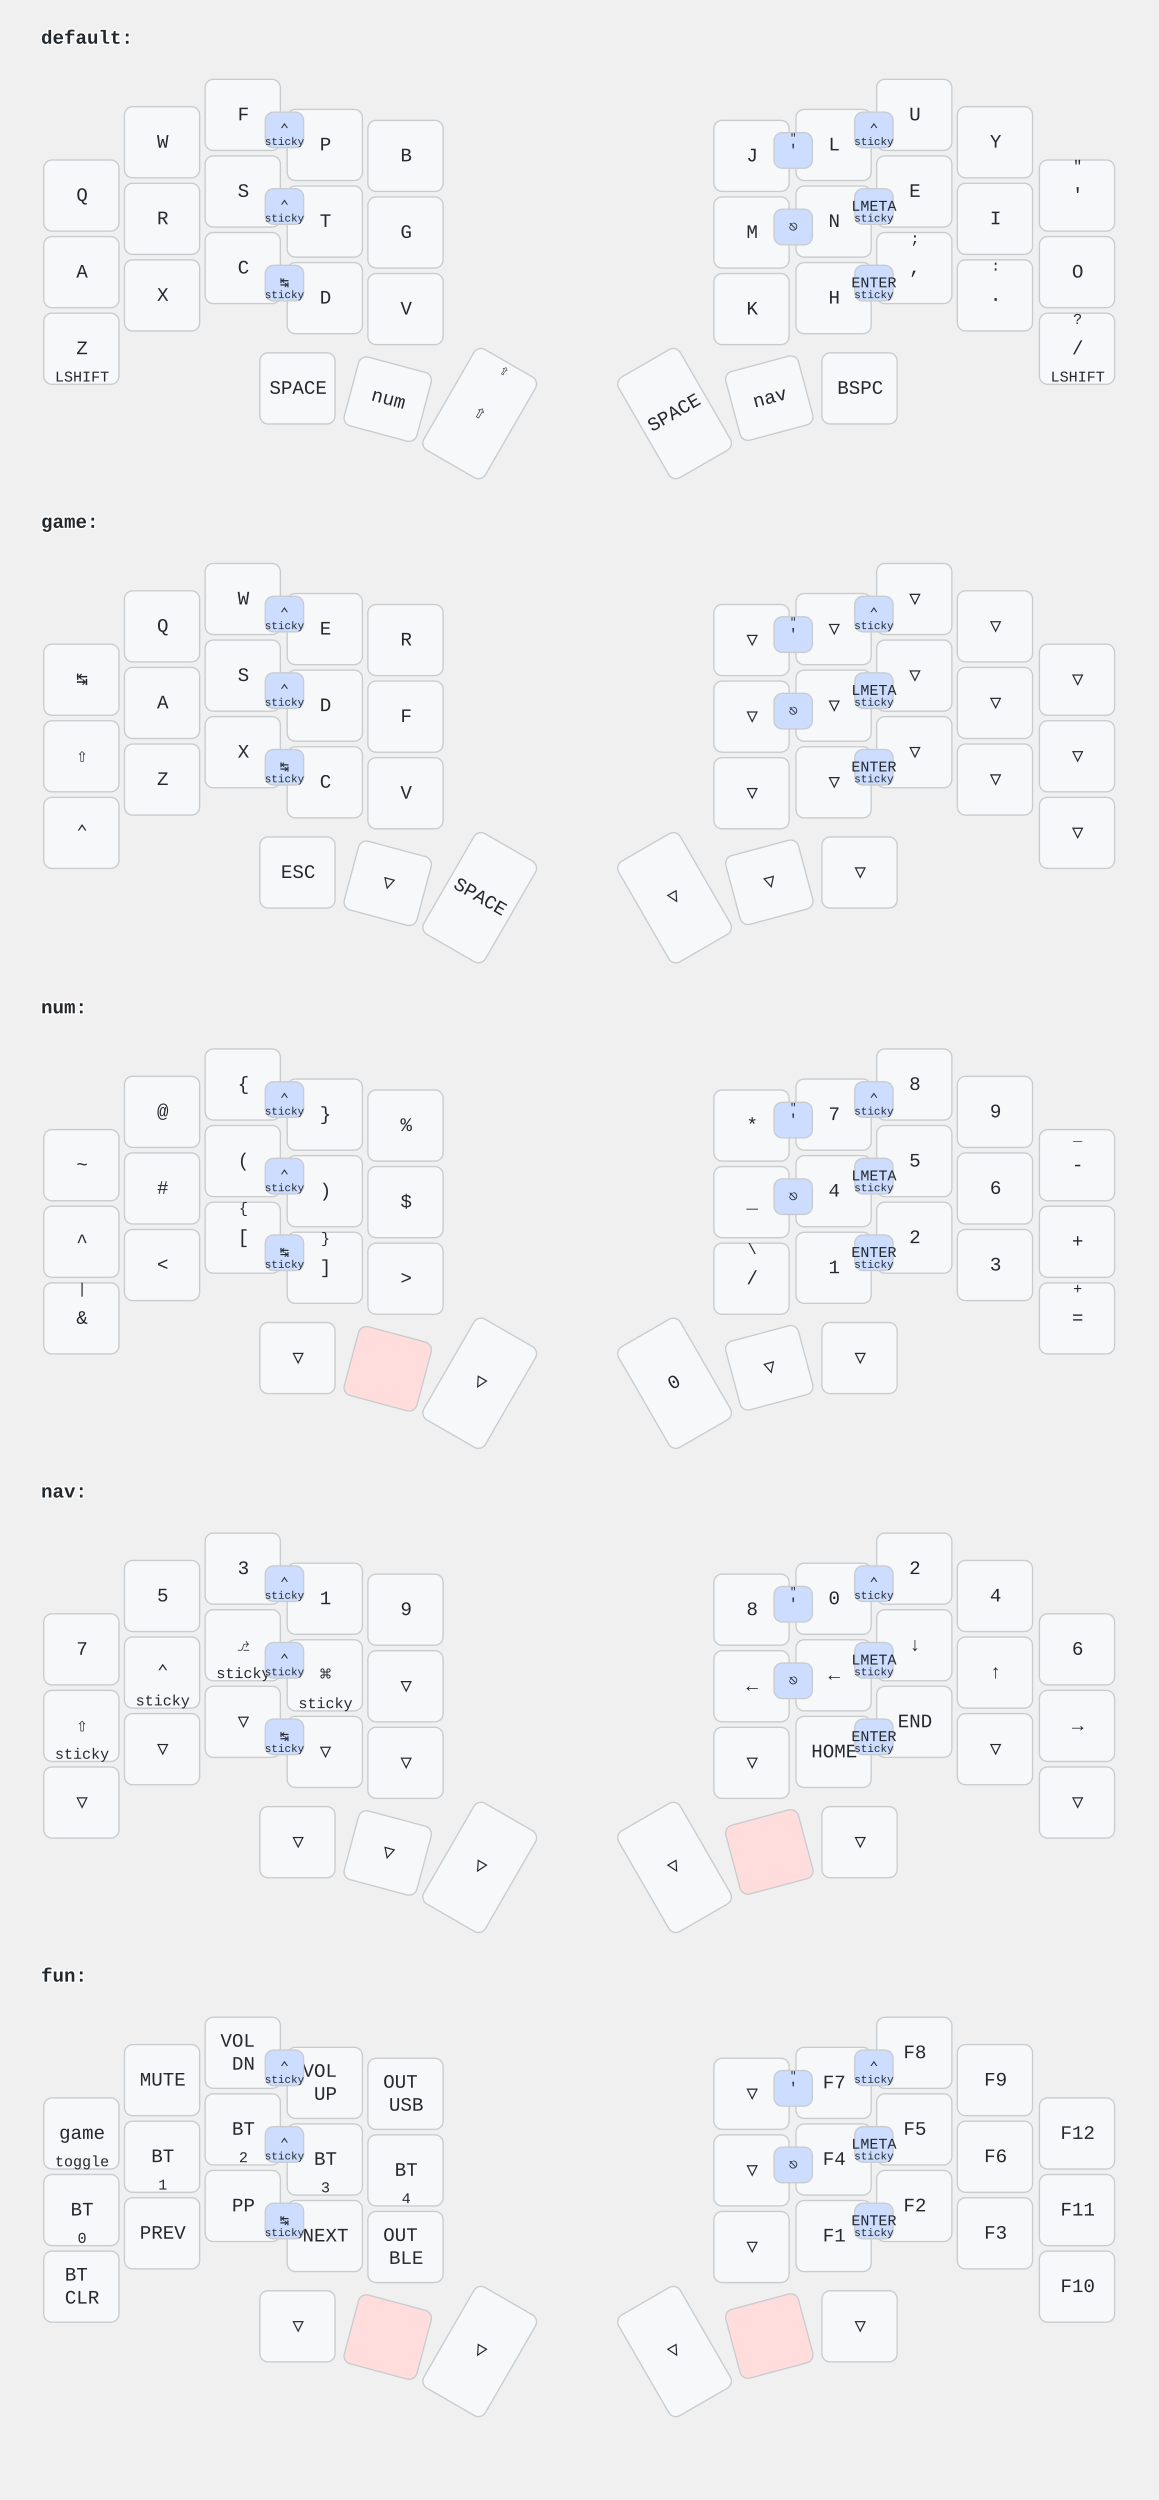
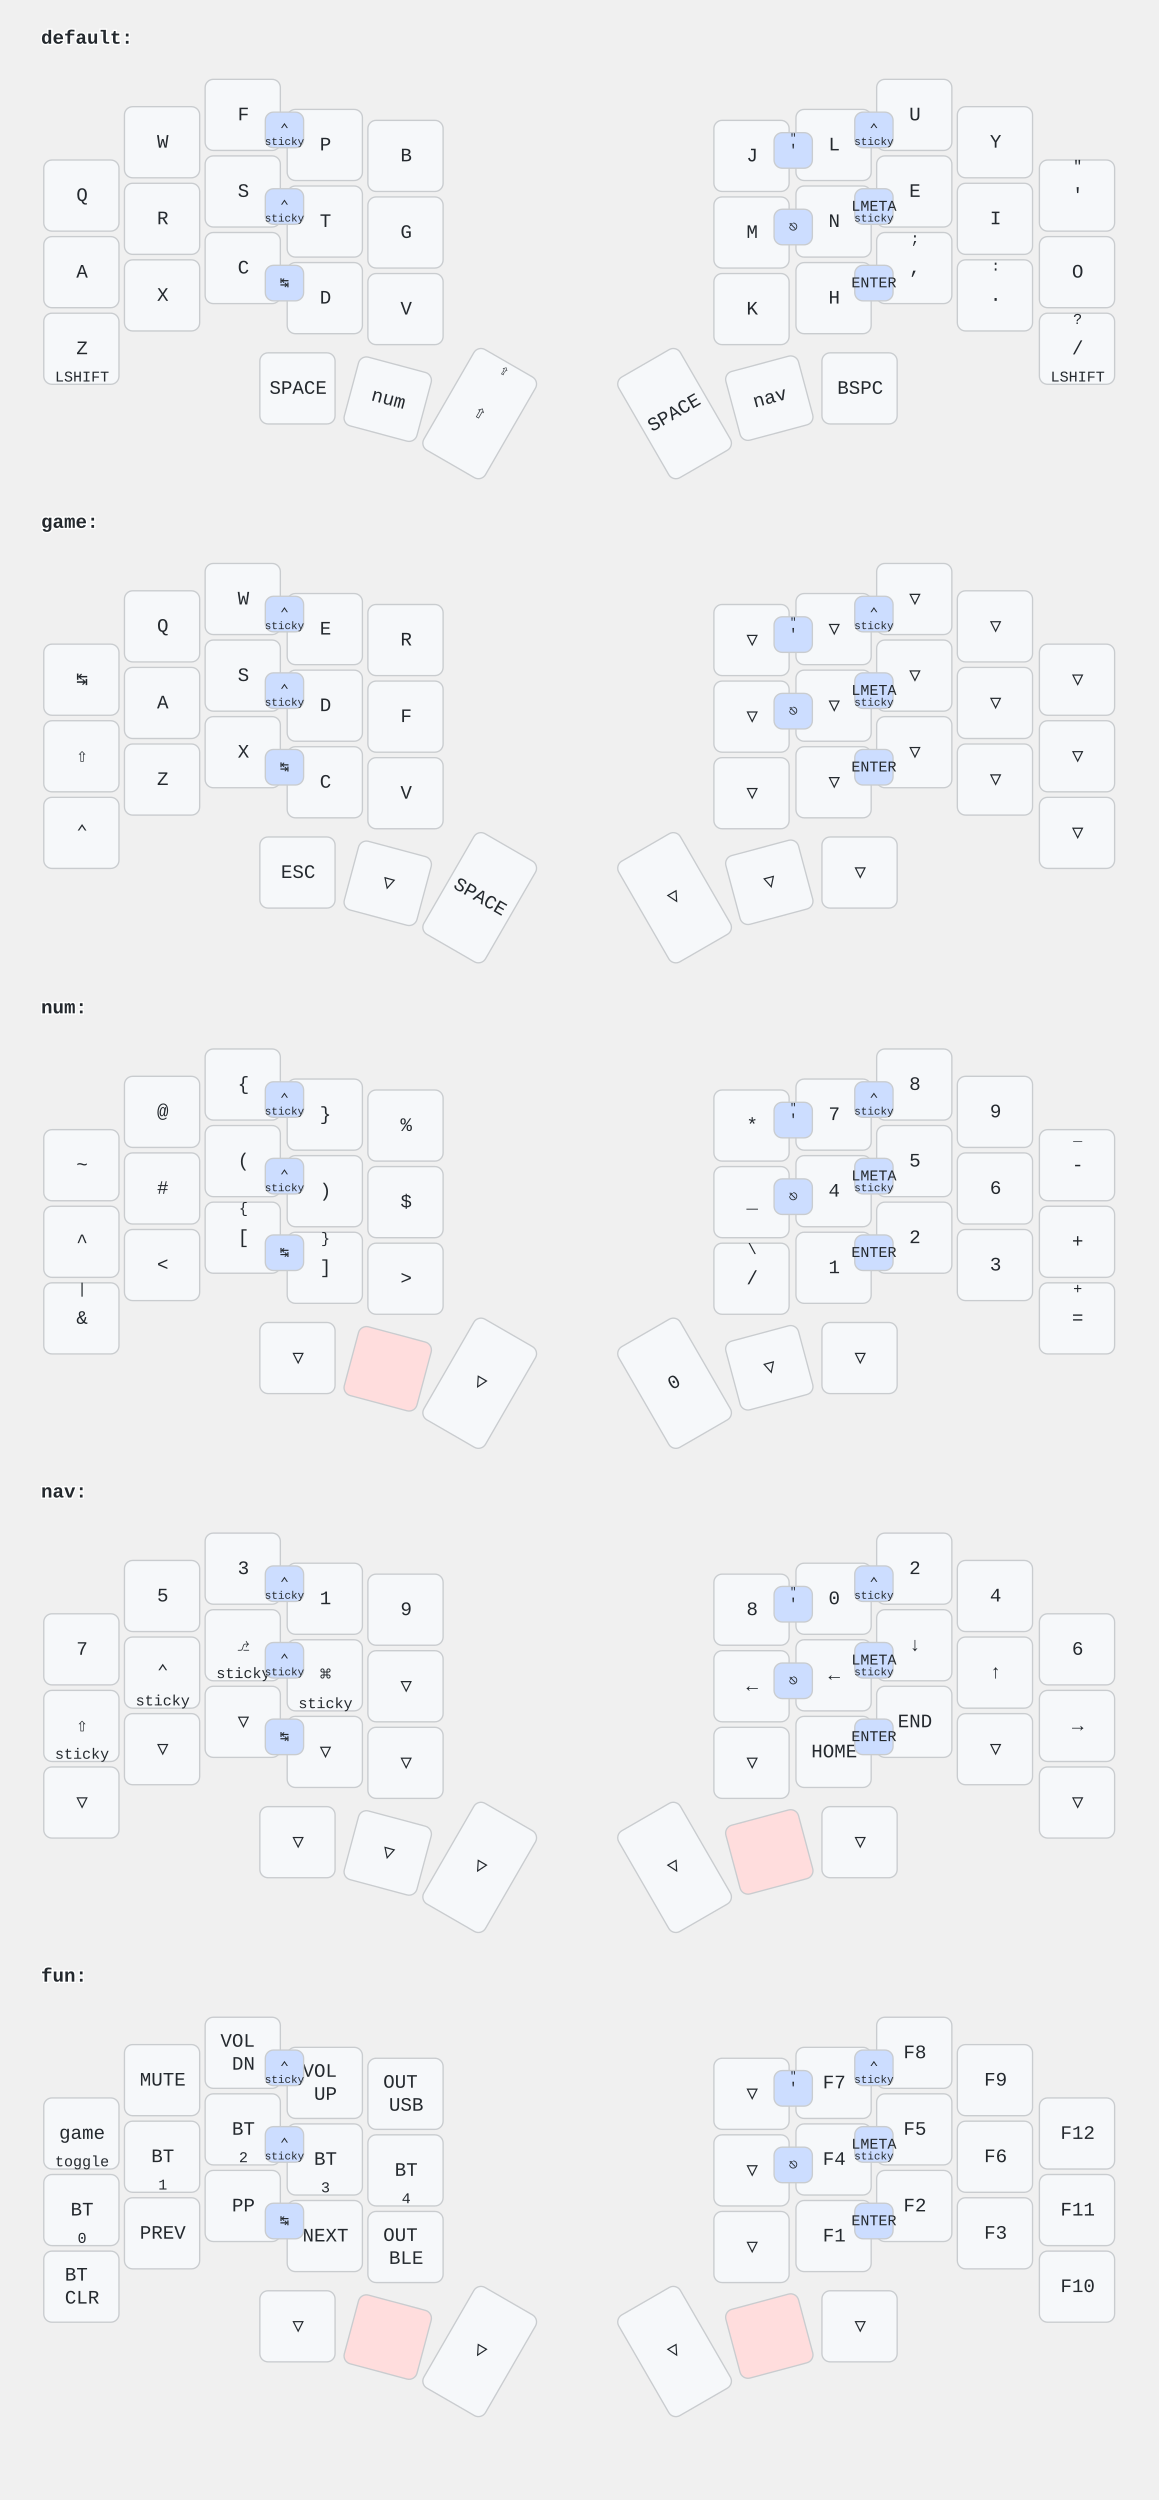
<svg xmlns="http://www.w3.org/2000/svg" width="847" height="1828" viewBox="0 0 847 1828" class="keymap">
  <style>/* font and background color specifications */
svg {
    font-family: SFMono-Regular,Consolas,Liberation Mono,Menlo,monospace;
    font-size: 14px;
    font-kerning: normal;
    text-rendering: optimizeLegibility;
    fill: #24292e;
}

/* default key styling */
rect {
    fill: #f6f8fa;
    stroke: #c9cccf;
    stroke-width: 1;
}

/* color accent for combo boxes */
rect.combo {
    fill: #cdf;
}

/* color accent for held keys */
rect.held, rect.combo.held {
    fill: #fdd;
}

/* color accent for ghost (optional) keys */
rect.ghost, rect.combo.ghost {
    fill: #ddd;
}

text {
    text-anchor: middle;
    dominant-baseline: middle;
}

/* styling for layer labels */
text.label {
    font-weight: bold;
    text-anchor: start;
    stroke: white;
    stroke-width: 2;
    paint-order: stroke;
}

/* styling for combo tap, and key hold/shifted label text */
text.combo, text.hold, text.shifted {
    font-size: 11px;
}

text.hold {
    text-anchor: middle;
    dominant-baseline: auto;
}

text.shifted {
    text-anchor: middle;
    dominant-baseline: hanging;
}

/* styling for hold/shifted label text in combo box */
text.combo.hold, text.combo.shifted {
    font-size: 8px;
}

/* styling for combo dendrons */
path {
    stroke-width: 1;
    stroke: gray;
    fill: none;
}
</style>
  <g transform="translate(30, 0)" class="layer-default">
    <text x="0" y="28" class="label" id="default">default:</text>
    <g transform="translate(0, 56)">
      <g transform="translate(30, 87)" class="key keypos-0">
        <rect rx="6" ry="6" x="-28" y="-26" width="55" height="52" class="key" />
        <text x="0" y="0" class="key tap">Q</text>
      </g>
      <g transform="translate(89, 48)" class="key keypos-1">
        <rect rx="6" ry="6" x="-28" y="-26" width="55" height="52" class="key" />
        <text x="0" y="0" class="key tap">W</text>
      </g>
      <g transform="translate(148, 28)" class="key keypos-2">
        <rect rx="6" ry="6" x="-28" y="-26" width="55" height="52" class="key" />
        <text x="0" y="0" class="key tap">F</text>
      </g>
      <g transform="translate(208, 50)" class="key keypos-3">
        <rect rx="6" ry="6" x="-28" y="-26" width="55" height="52" class="key" />
        <text x="0" y="0" class="key tap">P</text>
      </g>
      <g transform="translate(267, 58)" class="key keypos-4">
        <rect rx="6" ry="6" x="-28" y="-26" width="55" height="52" class="key" />
        <text x="0" y="0" class="key tap">B</text>
      </g>
      <g transform="translate(520, 58)" class="key keypos-5">
        <rect rx="6" ry="6" x="-28" y="-26" width="55" height="52" class="key" />
        <text x="0" y="0" class="key tap">J</text>
      </g>
      <g transform="translate(580, 50)" class="key keypos-6">
        <rect rx="6" ry="6" x="-28" y="-26" width="55" height="52" class="key" />
        <text x="0" y="0" class="key tap">L</text>
      </g>
      <g transform="translate(639, 28)" class="key keypos-7">
        <rect rx="6" ry="6" x="-28" y="-26" width="55" height="52" class="key" />
        <text x="0" y="0" class="key tap">U</text>
      </g>
      <g transform="translate(698, 48)" class="key keypos-8">
        <rect rx="6" ry="6" x="-28" y="-26" width="55" height="52" class="key" />
        <text x="0" y="0" class="key tap">Y</text>
      </g>
      <g transform="translate(758, 87)" class="key keypos-9">
        <rect rx="6" ry="6" x="-28" y="-26" width="55" height="52" class="key" />
        <text x="0" y="0" class="key tap">'</text>
        <text x="0" y="-24" class="key shifted">"</text>
      </g>
      <g transform="translate(30, 143)" class="key keypos-10">
        <rect rx="6" ry="6" x="-28" y="-26" width="55" height="52" class="key" />
        <text x="0" y="0" class="key tap">A</text>
      </g>
      <g transform="translate(89, 104)" class="key keypos-11">
        <rect rx="6" ry="6" x="-28" y="-26" width="55" height="52" class="key" />
        <text x="0" y="0" class="key tap">R</text>
      </g>
      <g transform="translate(148, 84)" class="key keypos-12">
        <rect rx="6" ry="6" x="-28" y="-26" width="55" height="52" class="key" />
        <text x="0" y="0" class="key tap">S</text>
      </g>
      <g transform="translate(208, 106)" class="key keypos-13">
        <rect rx="6" ry="6" x="-28" y="-26" width="55" height="52" class="key" />
        <text x="0" y="0" class="key tap">T</text>
      </g>
      <g transform="translate(267, 114)" class="key keypos-14">
        <rect rx="6" ry="6" x="-28" y="-26" width="55" height="52" class="key" />
        <text x="0" y="0" class="key tap">G</text>
      </g>
      <g transform="translate(520, 114)" class="key keypos-15">
        <rect rx="6" ry="6" x="-28" y="-26" width="55" height="52" class="key" />
        <text x="0" y="0" class="key tap">M</text>
      </g>
      <g transform="translate(580, 106)" class="key keypos-16">
        <rect rx="6" ry="6" x="-28" y="-26" width="55" height="52" class="key" />
        <text x="0" y="0" class="key tap">N</text>
      </g>
      <g transform="translate(639, 84)" class="key keypos-17">
        <rect rx="6" ry="6" x="-28" y="-26" width="55" height="52" class="key" />
        <text x="0" y="0" class="key tap">E</text>
      </g>
      <g transform="translate(698, 104)" class="key keypos-18">
        <rect rx="6" ry="6" x="-28" y="-26" width="55" height="52" class="key" />
        <text x="0" y="0" class="key tap">I</text>
      </g>
      <g transform="translate(758, 143)" class="key keypos-19">
        <rect rx="6" ry="6" x="-28" y="-26" width="55" height="52" class="key" />
        <text x="0" y="0" class="key tap">O</text>
      </g>
      <g transform="translate(30, 199)" class="key keypos-20">
        <rect rx="6" ry="6" x="-28" y="-26" width="55" height="52" class="key" />
        <text x="0" y="0" class="key tap">Z</text>
        <text x="0" y="24" class="key hold">LSHIFT</text>
      </g>
      <g transform="translate(89, 160)" class="key keypos-21">
        <rect rx="6" ry="6" x="-28" y="-26" width="55" height="52" class="key" />
        <text x="0" y="0" class="key tap">X</text>
      </g>
      <g transform="translate(148, 140)" class="key keypos-22">
        <rect rx="6" ry="6" x="-28" y="-26" width="55" height="52" class="key" />
        <text x="0" y="0" class="key tap">C</text>
      </g>
      <g transform="translate(208, 162)" class="key keypos-23">
        <rect rx="6" ry="6" x="-28" y="-26" width="55" height="52" class="key" />
        <text x="0" y="0" class="key tap">D</text>
      </g>
      <g transform="translate(267, 170)" class="key keypos-24">
        <rect rx="6" ry="6" x="-28" y="-26" width="55" height="52" class="key" />
        <text x="0" y="0" class="key tap">V</text>
      </g>
      <g transform="translate(520, 170)" class="key keypos-25">
        <rect rx="6" ry="6" x="-28" y="-26" width="55" height="52" class="key" />
        <text x="0" y="0" class="key tap">K</text>
      </g>
      <g transform="translate(580, 162)" class="key keypos-26">
        <rect rx="6" ry="6" x="-28" y="-26" width="55" height="52" class="key" />
        <text x="0" y="0" class="key tap">H</text>
      </g>
      <g transform="translate(639, 140)" class="key keypos-27">
        <rect rx="6" ry="6" x="-28" y="-26" width="55" height="52" class="key" />
        <text x="0" y="0" class="key tap">,</text>
        <text x="0" y="-24" class="key shifted">;</text>
      </g>
      <g transform="translate(698, 160)" class="key keypos-28">
        <rect rx="6" ry="6" x="-28" y="-26" width="55" height="52" class="key" />
        <text x="0" y="0" class="key tap">.</text>
        <text x="0" y="-24" class="key shifted">:</text>
      </g>
      <g transform="translate(758, 199)" class="key keypos-29">
        <rect rx="6" ry="6" x="-28" y="-26" width="55" height="52" class="key" />
        <text x="0" y="0" class="key tap">/</text>
        <text x="0" y="24" class="key hold">LSHIFT</text>
        <text x="0" y="-24" class="key shifted">?</text>
      </g>
      <g transform="translate(188, 228)" class="key keypos-30">
        <rect rx="6" ry="6" x="-28" y="-26" width="55" height="52" class="key" />
        <text x="0" y="0" class="key tap">SPACE</text>
      </g>
      <g transform="translate(254, 236) rotate(15.0)" class="key keypos-31">
        <rect rx="6" ry="6" x="-28" y="-26" width="55" height="52" class="key" />
        <a href="#num">
          <text x="0" y="0" class="key tap layer-activator">num</text>
        </a>
      </g>
      <g transform="translate(321, 246) rotate(30.0)" class="key keypos-32">
        <rect rx="6" ry="6" x="-26" y="-42" width="52" height="85" class="key" />
        <text x="0" y="0" class="key tap">⇧</text>
        <text x="0" y="-40" class="key shifted">⇪</text>
      </g>
      <g transform="translate(463, 246) rotate(-30.0)" class="key keypos-33">
        <rect rx="6" ry="6" x="-26" y="-42" width="52" height="85" class="key" />
        <text x="0" y="0" class="key tap">SPACE</text>
      </g>
      <g transform="translate(533, 235) rotate(-15.0)" class="key keypos-34">
        <rect rx="6" ry="6" x="-28" y="-26" width="55" height="52" class="key" />
        <a href="#nav">
          <text x="0" y="0" class="key tap layer-activator">nav</text>
        </a>
      </g>
      <g transform="translate(599, 228)" class="key keypos-35">
        <rect rx="6" ry="6" x="-28" y="-26" width="55" height="52" class="key" />
        <text x="0" y="0" class="key tap">BSPC</text>
      </g>
      <g class="combo combopos-0">
        <rect rx="6" ry="6" x="536" y="41" width="28" height="26" class="combo" />
        <text x="550" y="54" class="combo tap">'</text>
        <text x="550" y="43" class="combo shifted">"</text>
      </g>
      <g class="combo combopos-1">
        <rect rx="6" ry="6" x="536" y="97" width="28" height="26" class="combo" />
        <text x="550" y="110" class="combo tap">⎋</text>
      </g>
      <g class="combo combopos-2">
        <rect rx="6" ry="6" x="595" y="82" width="28" height="26" class="combo" />
        <text x="609" y="95" class="combo tap">LMETA</text>
        <text x="609" y="106" class="combo hold">sticky</text>
      </g>
      <g class="combo combopos-3">
        <rect rx="6" ry="6" x="595" y="26" width="28" height="26" class="combo" />
        <text x="609" y="39" class="combo tap">⌃</text>
        <text x="609" y="50" class="combo hold">sticky</text>
      </g>
      <g class="combo combopos-4">
        <rect rx="6" ry="6" x="164" y="26" width="28" height="26" class="combo" />
        <text x="178" y="39" class="combo tap">⌃</text>
        <text x="178" y="50" class="combo hold">sticky</text>
      </g>
      <g class="combo combopos-5">
        <rect rx="6" ry="6" x="164" y="82" width="28" height="26" class="combo" />
        <text x="178" y="95" class="combo tap">⌃</text>
        <text x="178" y="106" class="combo hold">sticky</text>
      </g>
      <g class="combo combopos-6">
        <rect rx="6" ry="6" x="595" y="138" width="28" height="26" class="combo" />
        <text x="609" y="151" class="combo tap">ENTER</text>
-         <text x="609" y="162" class="combo hold">sticky</text>
      </g>
      <g class="combo combopos-7">
        <rect rx="6" ry="6" x="164" y="138" width="28" height="26" class="combo" />
        <text x="178" y="151" class="combo tap">↹</text>
-         <text x="178" y="162" class="combo hold">sticky</text>
      </g>
    </g>
  </g>
  <g transform="translate(30, 354)" class="layer-game">
    <text x="0" y="28" class="label" id="game">game:</text>
    <g transform="translate(0, 56)">
      <g transform="translate(30, 87)" class="key keypos-0">
        <rect rx="6" ry="6" x="-28" y="-26" width="55" height="52" class="key" />
        <text x="0" y="0" class="key tap">↹</text>
      </g>
      <g transform="translate(89, 48)" class="key keypos-1">
        <rect rx="6" ry="6" x="-28" y="-26" width="55" height="52" class="key" />
        <text x="0" y="0" class="key tap">Q</text>
      </g>
      <g transform="translate(148, 28)" class="key keypos-2">
        <rect rx="6" ry="6" x="-28" y="-26" width="55" height="52" class="key" />
        <text x="0" y="0" class="key tap">W</text>
      </g>
      <g transform="translate(208, 50)" class="key keypos-3">
        <rect rx="6" ry="6" x="-28" y="-26" width="55" height="52" class="key" />
        <text x="0" y="0" class="key tap">E</text>
      </g>
      <g transform="translate(267, 58)" class="key keypos-4">
        <rect rx="6" ry="6" x="-28" y="-26" width="55" height="52" class="key" />
        <text x="0" y="0" class="key tap">R</text>
      </g>
      <g transform="translate(520, 58)" class="key trans keypos-5">
        <rect rx="6" ry="6" x="-28" y="-26" width="55" height="52" class="key trans" />
        <text x="0" y="0" class="key trans tap">▽</text>
      </g>
      <g transform="translate(580, 50)" class="key trans keypos-6">
        <rect rx="6" ry="6" x="-28" y="-26" width="55" height="52" class="key trans" />
        <text x="0" y="0" class="key trans tap">▽</text>
      </g>
      <g transform="translate(639, 28)" class="key trans keypos-7">
        <rect rx="6" ry="6" x="-28" y="-26" width="55" height="52" class="key trans" />
        <text x="0" y="0" class="key trans tap">▽</text>
      </g>
      <g transform="translate(698, 48)" class="key trans keypos-8">
        <rect rx="6" ry="6" x="-28" y="-26" width="55" height="52" class="key trans" />
        <text x="0" y="0" class="key trans tap">▽</text>
      </g>
      <g transform="translate(758, 87)" class="key trans keypos-9">
        <rect rx="6" ry="6" x="-28" y="-26" width="55" height="52" class="key trans" />
        <text x="0" y="0" class="key trans tap">▽</text>
      </g>
      <g transform="translate(30, 143)" class="key keypos-10">
        <rect rx="6" ry="6" x="-28" y="-26" width="55" height="52" class="key" />
        <text x="0" y="0" class="key tap">⇧</text>
      </g>
      <g transform="translate(89, 104)" class="key keypos-11">
        <rect rx="6" ry="6" x="-28" y="-26" width="55" height="52" class="key" />
        <text x="0" y="0" class="key tap">A</text>
      </g>
      <g transform="translate(148, 84)" class="key keypos-12">
        <rect rx="6" ry="6" x="-28" y="-26" width="55" height="52" class="key" />
        <text x="0" y="0" class="key tap">S</text>
      </g>
      <g transform="translate(208, 106)" class="key keypos-13">
        <rect rx="6" ry="6" x="-28" y="-26" width="55" height="52" class="key" />
        <text x="0" y="0" class="key tap">D</text>
      </g>
      <g transform="translate(267, 114)" class="key keypos-14">
        <rect rx="6" ry="6" x="-28" y="-26" width="55" height="52" class="key" />
        <text x="0" y="0" class="key tap">F</text>
      </g>
      <g transform="translate(520, 114)" class="key trans keypos-15">
        <rect rx="6" ry="6" x="-28" y="-26" width="55" height="52" class="key trans" />
        <text x="0" y="0" class="key trans tap">▽</text>
      </g>
      <g transform="translate(580, 106)" class="key trans keypos-16">
        <rect rx="6" ry="6" x="-28" y="-26" width="55" height="52" class="key trans" />
        <text x="0" y="0" class="key trans tap">▽</text>
      </g>
      <g transform="translate(639, 84)" class="key trans keypos-17">
        <rect rx="6" ry="6" x="-28" y="-26" width="55" height="52" class="key trans" />
        <text x="0" y="0" class="key trans tap">▽</text>
      </g>
      <g transform="translate(698, 104)" class="key trans keypos-18">
        <rect rx="6" ry="6" x="-28" y="-26" width="55" height="52" class="key trans" />
        <text x="0" y="0" class="key trans tap">▽</text>
      </g>
      <g transform="translate(758, 143)" class="key trans keypos-19">
        <rect rx="6" ry="6" x="-28" y="-26" width="55" height="52" class="key trans" />
        <text x="0" y="0" class="key trans tap">▽</text>
      </g>
      <g transform="translate(30, 199)" class="key keypos-20">
        <rect rx="6" ry="6" x="-28" y="-26" width="55" height="52" class="key" />
        <text x="0" y="0" class="key tap">⌃</text>
      </g>
      <g transform="translate(89, 160)" class="key keypos-21">
        <rect rx="6" ry="6" x="-28" y="-26" width="55" height="52" class="key" />
        <text x="0" y="0" class="key tap">Z</text>
      </g>
      <g transform="translate(148, 140)" class="key keypos-22">
        <rect rx="6" ry="6" x="-28" y="-26" width="55" height="52" class="key" />
        <text x="0" y="0" class="key tap">X</text>
      </g>
      <g transform="translate(208, 162)" class="key keypos-23">
        <rect rx="6" ry="6" x="-28" y="-26" width="55" height="52" class="key" />
        <text x="0" y="0" class="key tap">C</text>
      </g>
      <g transform="translate(267, 170)" class="key keypos-24">
        <rect rx="6" ry="6" x="-28" y="-26" width="55" height="52" class="key" />
        <text x="0" y="0" class="key tap">V</text>
      </g>
      <g transform="translate(520, 170)" class="key trans keypos-25">
        <rect rx="6" ry="6" x="-28" y="-26" width="55" height="52" class="key trans" />
        <text x="0" y="0" class="key trans tap">▽</text>
      </g>
      <g transform="translate(580, 162)" class="key trans keypos-26">
        <rect rx="6" ry="6" x="-28" y="-26" width="55" height="52" class="key trans" />
        <text x="0" y="0" class="key trans tap">▽</text>
      </g>
      <g transform="translate(639, 140)" class="key trans keypos-27">
        <rect rx="6" ry="6" x="-28" y="-26" width="55" height="52" class="key trans" />
        <text x="0" y="0" class="key trans tap">▽</text>
      </g>
      <g transform="translate(698, 160)" class="key trans keypos-28">
        <rect rx="6" ry="6" x="-28" y="-26" width="55" height="52" class="key trans" />
        <text x="0" y="0" class="key trans tap">▽</text>
      </g>
      <g transform="translate(758, 199)" class="key trans keypos-29">
        <rect rx="6" ry="6" x="-28" y="-26" width="55" height="52" class="key trans" />
        <text x="0" y="0" class="key trans tap">▽</text>
      </g>
      <g transform="translate(188, 228)" class="key keypos-30">
        <rect rx="6" ry="6" x="-28" y="-26" width="55" height="52" class="key" />
        <text x="0" y="0" class="key tap">ESC</text>
      </g>
      <g transform="translate(254, 236) rotate(15.0)" class="key trans keypos-31">
        <rect rx="6" ry="6" x="-28" y="-26" width="55" height="52" class="key trans" />
        <text x="0" y="0" class="key trans tap">▽</text>
      </g>
      <g transform="translate(321, 246) rotate(30.0)" class="key keypos-32">
        <rect rx="6" ry="6" x="-26" y="-42" width="52" height="85" class="key" />
        <text x="0" y="0" class="key tap">SPACE</text>
      </g>
      <g transform="translate(463, 246) rotate(-30.0)" class="key trans keypos-33">
        <rect rx="6" ry="6" x="-26" y="-42" width="52" height="85" class="key trans" />
        <text x="0" y="0" class="key trans tap">▽</text>
      </g>
      <g transform="translate(533, 235) rotate(-15.0)" class="key trans keypos-34">
        <rect rx="6" ry="6" x="-28" y="-26" width="55" height="52" class="key trans" />
        <text x="0" y="0" class="key trans tap">▽</text>
      </g>
      <g transform="translate(599, 228)" class="key trans keypos-35">
        <rect rx="6" ry="6" x="-28" y="-26" width="55" height="52" class="key trans" />
        <text x="0" y="0" class="key trans tap">▽</text>
      </g>
      <g class="combo combopos-0">
        <rect rx="6" ry="6" x="536" y="41" width="28" height="26" class="combo" />
        <text x="550" y="54" class="combo tap">'</text>
        <text x="550" y="43" class="combo shifted">"</text>
      </g>
      <g class="combo combopos-1">
        <rect rx="6" ry="6" x="536" y="97" width="28" height="26" class="combo" />
        <text x="550" y="110" class="combo tap">⎋</text>
      </g>
      <g class="combo combopos-2">
        <rect rx="6" ry="6" x="595" y="82" width="28" height="26" class="combo" />
        <text x="609" y="95" class="combo tap">LMETA</text>
        <text x="609" y="106" class="combo hold">sticky</text>
      </g>
      <g class="combo combopos-3">
        <rect rx="6" ry="6" x="595" y="26" width="28" height="26" class="combo" />
        <text x="609" y="39" class="combo tap">⌃</text>
        <text x="609" y="50" class="combo hold">sticky</text>
      </g>
      <g class="combo combopos-4">
        <rect rx="6" ry="6" x="164" y="26" width="28" height="26" class="combo" />
        <text x="178" y="39" class="combo tap">⌃</text>
        <text x="178" y="50" class="combo hold">sticky</text>
      </g>
      <g class="combo combopos-5">
        <rect rx="6" ry="6" x="164" y="82" width="28" height="26" class="combo" />
        <text x="178" y="95" class="combo tap">⌃</text>
        <text x="178" y="106" class="combo hold">sticky</text>
      </g>
      <g class="combo combopos-6">
        <rect rx="6" ry="6" x="595" y="138" width="28" height="26" class="combo" />
        <text x="609" y="151" class="combo tap">ENTER</text>
-         <text x="609" y="162" class="combo hold">sticky</text>
      </g>
      <g class="combo combopos-7">
        <rect rx="6" ry="6" x="164" y="138" width="28" height="26" class="combo" />
        <text x="178" y="151" class="combo tap">↹</text>
-         <text x="178" y="162" class="combo hold">sticky</text>
      </g>
    </g>
  </g>
  <g transform="translate(30, 709)" class="layer-num">
    <text x="0" y="28" class="label" id="num">num:</text>
    <g transform="translate(0, 56)">
      <g transform="translate(30, 87)" class="key keypos-0">
        <rect rx="6" ry="6" x="-28" y="-26" width="55" height="52" class="key" />
        <text x="0" y="0" class="key tap">~</text>
      </g>
      <g transform="translate(89, 48)" class="key keypos-1">
        <rect rx="6" ry="6" x="-28" y="-26" width="55" height="52" class="key" />
        <text x="0" y="0" class="key tap">@</text>
      </g>
      <g transform="translate(148, 28)" class="key keypos-2">
        <rect rx="6" ry="6" x="-28" y="-26" width="55" height="52" class="key" />
        <text x="0" y="0" class="key tap">{</text>
      </g>
      <g transform="translate(208, 50)" class="key keypos-3">
        <rect rx="6" ry="6" x="-28" y="-26" width="55" height="52" class="key" />
        <text x="0" y="0" class="key tap">}</text>
      </g>
      <g transform="translate(267, 58)" class="key keypos-4">
        <rect rx="6" ry="6" x="-28" y="-26" width="55" height="52" class="key" />
        <text x="0" y="0" class="key tap">%</text>
      </g>
      <g transform="translate(520, 58)" class="key keypos-5">
        <rect rx="6" ry="6" x="-28" y="-26" width="55" height="52" class="key" />
        <text x="0" y="0" class="key tap">*</text>
      </g>
      <g transform="translate(580, 50)" class="key keypos-6">
        <rect rx="6" ry="6" x="-28" y="-26" width="55" height="52" class="key" />
        <text x="0" y="0" class="key tap">7</text>
      </g>
      <g transform="translate(639, 28)" class="key keypos-7">
        <rect rx="6" ry="6" x="-28" y="-26" width="55" height="52" class="key" />
        <text x="0" y="0" class="key tap">8</text>
      </g>
      <g transform="translate(698, 48)" class="key keypos-8">
        <rect rx="6" ry="6" x="-28" y="-26" width="55" height="52" class="key" />
        <text x="0" y="0" class="key tap">9</text>
      </g>
      <g transform="translate(758, 87)" class="key keypos-9">
        <rect rx="6" ry="6" x="-28" y="-26" width="55" height="52" class="key" />
        <text x="0" y="0" class="key tap">-</text>
        <text x="0" y="-24" class="key shifted">_</text>
      </g>
      <g transform="translate(30, 143)" class="key keypos-10">
        <rect rx="6" ry="6" x="-28" y="-26" width="55" height="52" class="key" />
        <text x="0" y="0" class="key tap">^</text>
      </g>
      <g transform="translate(89, 104)" class="key keypos-11">
        <rect rx="6" ry="6" x="-28" y="-26" width="55" height="52" class="key" />
        <text x="0" y="0" class="key tap">#</text>
      </g>
      <g transform="translate(148, 84)" class="key keypos-12">
        <rect rx="6" ry="6" x="-28" y="-26" width="55" height="52" class="key" />
        <text x="0" y="0" class="key tap">(</text>
      </g>
      <g transform="translate(208, 106)" class="key keypos-13">
        <rect rx="6" ry="6" x="-28" y="-26" width="55" height="52" class="key" />
        <text x="0" y="0" class="key tap">)</text>
      </g>
      <g transform="translate(267, 114)" class="key keypos-14">
        <rect rx="6" ry="6" x="-28" y="-26" width="55" height="52" class="key" />
        <text x="0" y="0" class="key tap">$</text>
      </g>
      <g transform="translate(520, 114)" class="key keypos-15">
        <rect rx="6" ry="6" x="-28" y="-26" width="55" height="52" class="key" />
        <text x="0" y="0" class="key tap">_</text>
      </g>
      <g transform="translate(580, 106)" class="key keypos-16">
        <rect rx="6" ry="6" x="-28" y="-26" width="55" height="52" class="key" />
        <text x="0" y="0" class="key tap">4</text>
      </g>
      <g transform="translate(639, 84)" class="key keypos-17">
        <rect rx="6" ry="6" x="-28" y="-26" width="55" height="52" class="key" />
        <text x="0" y="0" class="key tap">5</text>
      </g>
      <g transform="translate(698, 104)" class="key keypos-18">
        <rect rx="6" ry="6" x="-28" y="-26" width="55" height="52" class="key" />
        <text x="0" y="0" class="key tap">6</text>
      </g>
      <g transform="translate(758, 143)" class="key keypos-19">
        <rect rx="6" ry="6" x="-28" y="-26" width="55" height="52" class="key" />
        <text x="0" y="0" class="key tap">+</text>
      </g>
      <g transform="translate(30, 199)" class="key keypos-20">
        <rect rx="6" ry="6" x="-28" y="-26" width="55" height="52" class="key" />
        <text x="0" y="0" class="key tap">&amp;</text>
        <text x="0" y="-24" class="key shifted">|</text>
      </g>
      <g transform="translate(89, 160)" class="key keypos-21">
        <rect rx="6" ry="6" x="-28" y="-26" width="55" height="52" class="key" />
        <text x="0" y="0" class="key tap">&lt;</text>
      </g>
      <g transform="translate(148, 140)" class="key keypos-22">
        <rect rx="6" ry="6" x="-28" y="-26" width="55" height="52" class="key" />
        <text x="0" y="0" class="key tap">[</text>
        <text x="0" y="-24" class="key shifted">{</text>
      </g>
      <g transform="translate(208, 162)" class="key keypos-23">
        <rect rx="6" ry="6" x="-28" y="-26" width="55" height="52" class="key" />
        <text x="0" y="0" class="key tap">]</text>
        <text x="0" y="-24" class="key shifted">}</text>
      </g>
      <g transform="translate(267, 170)" class="key keypos-24">
        <rect rx="6" ry="6" x="-28" y="-26" width="55" height="52" class="key" />
        <text x="0" y="0" class="key tap">&gt;</text>
      </g>
      <g transform="translate(520, 170)" class="key keypos-25">
        <rect rx="6" ry="6" x="-28" y="-26" width="55" height="52" class="key" />
        <text x="0" y="0" class="key tap">/</text>
        <text x="0" y="-24" class="key shifted">\</text>
      </g>
      <g transform="translate(580, 162)" class="key keypos-26">
        <rect rx="6" ry="6" x="-28" y="-26" width="55" height="52" class="key" />
        <text x="0" y="0" class="key tap">1</text>
      </g>
      <g transform="translate(639, 140)" class="key keypos-27">
        <rect rx="6" ry="6" x="-28" y="-26" width="55" height="52" class="key" />
        <text x="0" y="0" class="key tap">2</text>
      </g>
      <g transform="translate(698, 160)" class="key keypos-28">
        <rect rx="6" ry="6" x="-28" y="-26" width="55" height="52" class="key" />
        <text x="0" y="0" class="key tap">3</text>
      </g>
      <g transform="translate(758, 199)" class="key keypos-29">
        <rect rx="6" ry="6" x="-28" y="-26" width="55" height="52" class="key" />
        <text x="0" y="0" class="key tap">=</text>
        <text x="0" y="-24" class="key shifted">+</text>
      </g>
      <g transform="translate(188, 228)" class="key trans keypos-30">
        <rect rx="6" ry="6" x="-28" y="-26" width="55" height="52" class="key trans" />
        <text x="0" y="0" class="key trans tap">▽</text>
      </g>
      <g transform="translate(254, 236) rotate(15.0)" class="key held keypos-31">
        <rect rx="6" ry="6" x="-28" y="-26" width="55" height="52" class="key held" />
      </g>
      <g transform="translate(321, 246) rotate(30.0)" class="key trans keypos-32">
        <rect rx="6" ry="6" x="-26" y="-42" width="52" height="85" class="key trans" />
        <text x="0" y="0" class="key trans tap">▽</text>
      </g>
      <g transform="translate(463, 246) rotate(-30.0)" class="key keypos-33">
        <rect rx="6" ry="6" x="-26" y="-42" width="52" height="85" class="key" />
        <text x="0" y="0" class="key tap">0</text>
      </g>
      <g transform="translate(533, 235) rotate(-15.0)" class="key trans keypos-34">
        <rect rx="6" ry="6" x="-28" y="-26" width="55" height="52" class="key trans" />
        <text x="0" y="0" class="key trans tap">▽</text>
      </g>
      <g transform="translate(599, 228)" class="key trans keypos-35">
        <rect rx="6" ry="6" x="-28" y="-26" width="55" height="52" class="key trans" />
        <text x="0" y="0" class="key trans tap">▽</text>
      </g>
      <g class="combo combopos-0">
        <rect rx="6" ry="6" x="536" y="41" width="28" height="26" class="combo" />
        <text x="550" y="54" class="combo tap">'</text>
        <text x="550" y="43" class="combo shifted">"</text>
      </g>
      <g class="combo combopos-1">
        <rect rx="6" ry="6" x="536" y="97" width="28" height="26" class="combo" />
        <text x="550" y="110" class="combo tap">⎋</text>
      </g>
      <g class="combo combopos-2">
        <rect rx="6" ry="6" x="595" y="82" width="28" height="26" class="combo" />
        <text x="609" y="95" class="combo tap">LMETA</text>
        <text x="609" y="106" class="combo hold">sticky</text>
      </g>
      <g class="combo combopos-3">
        <rect rx="6" ry="6" x="595" y="26" width="28" height="26" class="combo" />
        <text x="609" y="39" class="combo tap">⌃</text>
        <text x="609" y="50" class="combo hold">sticky</text>
      </g>
      <g class="combo combopos-4">
        <rect rx="6" ry="6" x="164" y="26" width="28" height="26" class="combo" />
        <text x="178" y="39" class="combo tap">⌃</text>
        <text x="178" y="50" class="combo hold">sticky</text>
      </g>
      <g class="combo combopos-5">
        <rect rx="6" ry="6" x="164" y="82" width="28" height="26" class="combo" />
        <text x="178" y="95" class="combo tap">⌃</text>
        <text x="178" y="106" class="combo hold">sticky</text>
      </g>
      <g class="combo combopos-6">
        <rect rx="6" ry="6" x="595" y="138" width="28" height="26" class="combo" />
        <text x="609" y="151" class="combo tap">ENTER</text>
-         <text x="609" y="162" class="combo hold">sticky</text>
      </g>
      <g class="combo combopos-7">
        <rect rx="6" ry="6" x="164" y="138" width="28" height="26" class="combo" />
        <text x="178" y="151" class="combo tap">↹</text>
-         <text x="178" y="162" class="combo hold">sticky</text>
      </g>
    </g>
  </g>
  <g transform="translate(30, 1063)" class="layer-nav">
    <text x="0" y="28" class="label" id="nav">nav:</text>
    <g transform="translate(0, 56)">
      <g transform="translate(30, 87)" class="key keypos-0">
        <rect rx="6" ry="6" x="-28" y="-26" width="55" height="52" class="key" />
        <text x="0" y="0" class="key tap">7</text>
      </g>
      <g transform="translate(89, 48)" class="key keypos-1">
        <rect rx="6" ry="6" x="-28" y="-26" width="55" height="52" class="key" />
        <text x="0" y="0" class="key tap">5</text>
      </g>
      <g transform="translate(148, 28)" class="key keypos-2">
        <rect rx="6" ry="6" x="-28" y="-26" width="55" height="52" class="key" />
        <text x="0" y="0" class="key tap">3</text>
      </g>
      <g transform="translate(208, 50)" class="key keypos-3">
        <rect rx="6" ry="6" x="-28" y="-26" width="55" height="52" class="key" />
        <text x="0" y="0" class="key tap">1</text>
      </g>
      <g transform="translate(267, 58)" class="key keypos-4">
        <rect rx="6" ry="6" x="-28" y="-26" width="55" height="52" class="key" />
        <text x="0" y="0" class="key tap">9</text>
      </g>
      <g transform="translate(520, 58)" class="key keypos-5">
        <rect rx="6" ry="6" x="-28" y="-26" width="55" height="52" class="key" />
        <text x="0" y="0" class="key tap">8</text>
      </g>
      <g transform="translate(580, 50)" class="key keypos-6">
        <rect rx="6" ry="6" x="-28" y="-26" width="55" height="52" class="key" />
        <text x="0" y="0" class="key tap">0</text>
      </g>
      <g transform="translate(639, 28)" class="key keypos-7">
        <rect rx="6" ry="6" x="-28" y="-26" width="55" height="52" class="key" />
        <text x="0" y="0" class="key tap">2</text>
      </g>
      <g transform="translate(698, 48)" class="key keypos-8">
        <rect rx="6" ry="6" x="-28" y="-26" width="55" height="52" class="key" />
        <text x="0" y="0" class="key tap">4</text>
      </g>
      <g transform="translate(758, 87)" class="key keypos-9">
        <rect rx="6" ry="6" x="-28" y="-26" width="55" height="52" class="key" />
        <text x="0" y="0" class="key tap">6</text>
      </g>
      <g transform="translate(30, 143)" class="key keypos-10">
        <rect rx="6" ry="6" x="-28" y="-26" width="55" height="52" class="key" />
        <text x="0" y="0" class="key tap">⇧</text>
        <text x="0" y="24" class="key hold">sticky</text>
      </g>
      <g transform="translate(89, 104)" class="key keypos-11">
        <rect rx="6" ry="6" x="-28" y="-26" width="55" height="52" class="key" />
        <text x="0" y="0" class="key tap">⌃</text>
        <text x="0" y="24" class="key hold">sticky</text>
      </g>
      <g transform="translate(148, 84)" class="key keypos-12">
        <rect rx="6" ry="6" x="-28" y="-26" width="55" height="52" class="key" />
        <text x="0" y="0" class="key tap">⎇</text>
        <text x="0" y="24" class="key hold">sticky</text>
      </g>
      <g transform="translate(208, 106)" class="key keypos-13">
        <rect rx="6" ry="6" x="-28" y="-26" width="55" height="52" class="key" />
        <text x="0" y="0" class="key tap">⌘</text>
        <text x="0" y="24" class="key hold">sticky</text>
      </g>
      <g transform="translate(267, 114)" class="key trans keypos-14">
        <rect rx="6" ry="6" x="-28" y="-26" width="55" height="52" class="key trans" />
        <text x="0" y="0" class="key trans tap">▽</text>
      </g>
      <g transform="translate(520, 114)" class="key keypos-15">
        <rect rx="6" ry="6" x="-28" y="-26" width="55" height="52" class="key" />
        <text x="0" y="0" class="key tap">←</text>
      </g>
      <g transform="translate(580, 106)" class="key keypos-16">
        <rect rx="6" ry="6" x="-28" y="-26" width="55" height="52" class="key" />
        <text x="0" y="0" class="key tap">←</text>
      </g>
      <g transform="translate(639, 84)" class="key keypos-17">
        <rect rx="6" ry="6" x="-28" y="-26" width="55" height="52" class="key" />
        <text x="0" y="0" class="key tap">↓</text>
      </g>
      <g transform="translate(698, 104)" class="key keypos-18">
        <rect rx="6" ry="6" x="-28" y="-26" width="55" height="52" class="key" />
        <text x="0" y="0" class="key tap">↑</text>
      </g>
      <g transform="translate(758, 143)" class="key keypos-19">
        <rect rx="6" ry="6" x="-28" y="-26" width="55" height="52" class="key" />
        <text x="0" y="0" class="key tap">→</text>
      </g>
      <g transform="translate(30, 199)" class="key trans keypos-20">
        <rect rx="6" ry="6" x="-28" y="-26" width="55" height="52" class="key trans" />
        <text x="0" y="0" class="key trans tap">▽</text>
      </g>
      <g transform="translate(89, 160)" class="key trans keypos-21">
        <rect rx="6" ry="6" x="-28" y="-26" width="55" height="52" class="key trans" />
        <text x="0" y="0" class="key trans tap">▽</text>
      </g>
      <g transform="translate(148, 140)" class="key trans keypos-22">
        <rect rx="6" ry="6" x="-28" y="-26" width="55" height="52" class="key trans" />
        <text x="0" y="0" class="key trans tap">▽</text>
      </g>
      <g transform="translate(208, 162)" class="key trans keypos-23">
        <rect rx="6" ry="6" x="-28" y="-26" width="55" height="52" class="key trans" />
        <text x="0" y="0" class="key trans tap">▽</text>
      </g>
      <g transform="translate(267, 170)" class="key trans keypos-24">
        <rect rx="6" ry="6" x="-28" y="-26" width="55" height="52" class="key trans" />
        <text x="0" y="0" class="key trans tap">▽</text>
      </g>
      <g transform="translate(520, 170)" class="key trans keypos-25">
        <rect rx="6" ry="6" x="-28" y="-26" width="55" height="52" class="key trans" />
        <text x="0" y="0" class="key trans tap">▽</text>
      </g>
      <g transform="translate(580, 162)" class="key keypos-26">
        <rect rx="6" ry="6" x="-28" y="-26" width="55" height="52" class="key" />
        <text x="0" y="0" class="key tap">HOME</text>
      </g>
      <g transform="translate(639, 140)" class="key keypos-27">
        <rect rx="6" ry="6" x="-28" y="-26" width="55" height="52" class="key" />
        <text x="0" y="0" class="key tap">END</text>
      </g>
      <g transform="translate(698, 160)" class="key trans keypos-28">
        <rect rx="6" ry="6" x="-28" y="-26" width="55" height="52" class="key trans" />
        <text x="0" y="0" class="key trans tap">▽</text>
      </g>
      <g transform="translate(758, 199)" class="key trans keypos-29">
        <rect rx="6" ry="6" x="-28" y="-26" width="55" height="52" class="key trans" />
        <text x="0" y="0" class="key trans tap">▽</text>
      </g>
      <g transform="translate(188, 228)" class="key trans keypos-30">
        <rect rx="6" ry="6" x="-28" y="-26" width="55" height="52" class="key trans" />
        <text x="0" y="0" class="key trans tap">▽</text>
      </g>
      <g transform="translate(254, 236) rotate(15.0)" class="key trans keypos-31">
        <rect rx="6" ry="6" x="-28" y="-26" width="55" height="52" class="key trans" />
        <text x="0" y="0" class="key trans tap">▽</text>
      </g>
      <g transform="translate(321, 246) rotate(30.0)" class="key trans keypos-32">
        <rect rx="6" ry="6" x="-26" y="-42" width="52" height="85" class="key trans" />
        <text x="0" y="0" class="key trans tap">▽</text>
      </g>
      <g transform="translate(463, 246) rotate(-30.0)" class="key trans keypos-33">
        <rect rx="6" ry="6" x="-26" y="-42" width="52" height="85" class="key trans" />
        <text x="0" y="0" class="key trans tap">▽</text>
      </g>
      <g transform="translate(533, 235) rotate(-15.0)" class="key held keypos-34">
        <rect rx="6" ry="6" x="-28" y="-26" width="55" height="52" class="key held" />
      </g>
      <g transform="translate(599, 228)" class="key trans keypos-35">
        <rect rx="6" ry="6" x="-28" y="-26" width="55" height="52" class="key trans" />
        <text x="0" y="0" class="key trans tap">▽</text>
      </g>
      <g class="combo combopos-0">
        <rect rx="6" ry="6" x="536" y="41" width="28" height="26" class="combo" />
        <text x="550" y="54" class="combo tap">'</text>
        <text x="550" y="43" class="combo shifted">"</text>
      </g>
      <g class="combo combopos-1">
        <rect rx="6" ry="6" x="536" y="97" width="28" height="26" class="combo" />
        <text x="550" y="110" class="combo tap">⎋</text>
      </g>
      <g class="combo combopos-2">
        <rect rx="6" ry="6" x="595" y="82" width="28" height="26" class="combo" />
        <text x="609" y="95" class="combo tap">LMETA</text>
        <text x="609" y="106" class="combo hold">sticky</text>
      </g>
      <g class="combo combopos-3">
        <rect rx="6" ry="6" x="595" y="26" width="28" height="26" class="combo" />
        <text x="609" y="39" class="combo tap">⌃</text>
        <text x="609" y="50" class="combo hold">sticky</text>
      </g>
      <g class="combo combopos-4">
        <rect rx="6" ry="6" x="164" y="26" width="28" height="26" class="combo" />
        <text x="178" y="39" class="combo tap">⌃</text>
        <text x="178" y="50" class="combo hold">sticky</text>
      </g>
      <g class="combo combopos-5">
        <rect rx="6" ry="6" x="164" y="82" width="28" height="26" class="combo" />
        <text x="178" y="95" class="combo tap">⌃</text>
        <text x="178" y="106" class="combo hold">sticky</text>
      </g>
      <g class="combo combopos-6">
        <rect rx="6" ry="6" x="595" y="138" width="28" height="26" class="combo" />
        <text x="609" y="151" class="combo tap">ENTER</text>
-         <text x="609" y="162" class="combo hold">sticky</text>
      </g>
      <g class="combo combopos-7">
        <rect rx="6" ry="6" x="164" y="138" width="28" height="26" class="combo" />
        <text x="178" y="151" class="combo tap">↹</text>
-         <text x="178" y="162" class="combo hold">sticky</text>
      </g>
    </g>
  </g>
  <g transform="translate(30, 1417)" class="layer-fun">
    <text x="0" y="28" class="label" id="fun">fun:</text>
    <g transform="translate(0, 56)">
      <g transform="translate(30, 87)" class="key keypos-0">
        <rect rx="6" ry="6" x="-28" y="-26" width="55" height="52" class="key" />
        <a href="#game">
          <text x="0" y="0" class="key tap layer-activator">game</text>
        </a>
        <text x="0" y="24" class="key hold">toggle</text>
      </g>
      <g transform="translate(89, 48)" class="key keypos-1">
        <rect rx="6" ry="6" x="-28" y="-26" width="55" height="52" class="key" />
        <text x="0" y="0" class="key tap">MUTE</text>
      </g>
      <g transform="translate(148, 28)" class="key keypos-2">
        <rect rx="6" ry="6" x="-28" y="-26" width="55" height="52" class="key" />
        <text x="0" y="0" class="key tap">
          <tspan x="0" dy="-0.6em">VOL</tspan>
          <tspan x="0" dy="1.2em">DN</tspan>
        </text>
      </g>
      <g transform="translate(208, 50)" class="key keypos-3">
        <rect rx="6" ry="6" x="-28" y="-26" width="55" height="52" class="key" />
        <text x="0" y="0" class="key tap">
          <tspan x="0" dy="-0.6em">VOL</tspan>
          <tspan x="0" dy="1.2em">UP</tspan>
        </text>
      </g>
      <g transform="translate(267, 58)" class="key keypos-4">
        <rect rx="6" ry="6" x="-28" y="-26" width="55" height="52" class="key" />
        <text x="0" y="0" class="key tap">
          <tspan x="0" dy="-0.6em">OUT</tspan>
          <tspan x="0" dy="1.2em">USB</tspan>
        </text>
      </g>
      <g transform="translate(520, 58)" class="key trans keypos-5">
        <rect rx="6" ry="6" x="-28" y="-26" width="55" height="52" class="key trans" />
        <text x="0" y="0" class="key trans tap">▽</text>
      </g>
      <g transform="translate(580, 50)" class="key keypos-6">
        <rect rx="6" ry="6" x="-28" y="-26" width="55" height="52" class="key" />
        <text x="0" y="0" class="key tap">F7</text>
      </g>
      <g transform="translate(639, 28)" class="key keypos-7">
        <rect rx="6" ry="6" x="-28" y="-26" width="55" height="52" class="key" />
        <text x="0" y="0" class="key tap">F8</text>
      </g>
      <g transform="translate(698, 48)" class="key keypos-8">
        <rect rx="6" ry="6" x="-28" y="-26" width="55" height="52" class="key" />
        <text x="0" y="0" class="key tap">F9</text>
      </g>
      <g transform="translate(758, 87)" class="key keypos-9">
        <rect rx="6" ry="6" x="-28" y="-26" width="55" height="52" class="key" />
        <text x="0" y="0" class="key tap">F12</text>
      </g>
      <g transform="translate(30, 143)" class="key keypos-10">
        <rect rx="6" ry="6" x="-28" y="-26" width="55" height="52" class="key" />
        <text x="0" y="0" class="key tap">BT</text>
        <text x="0" y="24" class="key hold">0</text>
      </g>
      <g transform="translate(89, 104)" class="key keypos-11">
        <rect rx="6" ry="6" x="-28" y="-26" width="55" height="52" class="key" />
        <text x="0" y="0" class="key tap">BT</text>
        <text x="0" y="24" class="key hold">1</text>
      </g>
      <g transform="translate(148, 84)" class="key keypos-12">
        <rect rx="6" ry="6" x="-28" y="-26" width="55" height="52" class="key" />
        <text x="0" y="0" class="key tap">BT</text>
        <text x="0" y="24" class="key hold">2</text>
      </g>
      <g transform="translate(208, 106)" class="key keypos-13">
        <rect rx="6" ry="6" x="-28" y="-26" width="55" height="52" class="key" />
        <text x="0" y="0" class="key tap">BT</text>
        <text x="0" y="24" class="key hold">3</text>
      </g>
      <g transform="translate(267, 114)" class="key keypos-14">
        <rect rx="6" ry="6" x="-28" y="-26" width="55" height="52" class="key" />
        <text x="0" y="0" class="key tap">BT</text>
        <text x="0" y="24" class="key hold">4</text>
      </g>
      <g transform="translate(520, 114)" class="key trans keypos-15">
        <rect rx="6" ry="6" x="-28" y="-26" width="55" height="52" class="key trans" />
        <text x="0" y="0" class="key trans tap">▽</text>
      </g>
      <g transform="translate(580, 106)" class="key keypos-16">
        <rect rx="6" ry="6" x="-28" y="-26" width="55" height="52" class="key" />
        <text x="0" y="0" class="key tap">F4</text>
      </g>
      <g transform="translate(639, 84)" class="key keypos-17">
        <rect rx="6" ry="6" x="-28" y="-26" width="55" height="52" class="key" />
        <text x="0" y="0" class="key tap">F5</text>
      </g>
      <g transform="translate(698, 104)" class="key keypos-18">
        <rect rx="6" ry="6" x="-28" y="-26" width="55" height="52" class="key" />
        <text x="0" y="0" class="key tap">F6</text>
      </g>
      <g transform="translate(758, 143)" class="key keypos-19">
        <rect rx="6" ry="6" x="-28" y="-26" width="55" height="52" class="key" />
        <text x="0" y="0" class="key tap">F11</text>
      </g>
      <g transform="translate(30, 199)" class="key keypos-20">
        <rect rx="6" ry="6" x="-28" y="-26" width="55" height="52" class="key" />
        <text x="0" y="0" class="key tap">
          <tspan x="0" dy="-0.6em">BT</tspan>
          <tspan x="0" dy="1.2em">CLR</tspan>
        </text>
      </g>
      <g transform="translate(89, 160)" class="key keypos-21">
        <rect rx="6" ry="6" x="-28" y="-26" width="55" height="52" class="key" />
        <text x="0" y="0" class="key tap">PREV</text>
      </g>
      <g transform="translate(148, 140)" class="key keypos-22">
        <rect rx="6" ry="6" x="-28" y="-26" width="55" height="52" class="key" />
        <text x="0" y="0" class="key tap">PP</text>
      </g>
      <g transform="translate(208, 162)" class="key keypos-23">
        <rect rx="6" ry="6" x="-28" y="-26" width="55" height="52" class="key" />
        <text x="0" y="0" class="key tap">NEXT</text>
      </g>
      <g transform="translate(267, 170)" class="key keypos-24">
        <rect rx="6" ry="6" x="-28" y="-26" width="55" height="52" class="key" />
        <text x="0" y="0" class="key tap">
          <tspan x="0" dy="-0.6em">OUT</tspan>
          <tspan x="0" dy="1.2em">BLE</tspan>
        </text>
      </g>
      <g transform="translate(520, 170)" class="key trans keypos-25">
        <rect rx="6" ry="6" x="-28" y="-26" width="55" height="52" class="key trans" />
        <text x="0" y="0" class="key trans tap">▽</text>
      </g>
      <g transform="translate(580, 162)" class="key keypos-26">
        <rect rx="6" ry="6" x="-28" y="-26" width="55" height="52" class="key" />
        <text x="0" y="0" class="key tap">F1</text>
      </g>
      <g transform="translate(639, 140)" class="key keypos-27">
        <rect rx="6" ry="6" x="-28" y="-26" width="55" height="52" class="key" />
        <text x="0" y="0" class="key tap">F2</text>
      </g>
      <g transform="translate(698, 160)" class="key keypos-28">
        <rect rx="6" ry="6" x="-28" y="-26" width="55" height="52" class="key" />
        <text x="0" y="0" class="key tap">F3</text>
      </g>
      <g transform="translate(758, 199)" class="key keypos-29">
        <rect rx="6" ry="6" x="-28" y="-26" width="55" height="52" class="key" />
        <text x="0" y="0" class="key tap">F10</text>
      </g>
      <g transform="translate(188, 228)" class="key trans keypos-30">
        <rect rx="6" ry="6" x="-28" y="-26" width="55" height="52" class="key trans" />
        <text x="0" y="0" class="key trans tap">▽</text>
      </g>
      <g transform="translate(254, 236) rotate(15.0)" class="key held keypos-31">
        <rect rx="6" ry="6" x="-28" y="-26" width="55" height="52" class="key held" />
      </g>
      <g transform="translate(321, 246) rotate(30.0)" class="key trans keypos-32">
        <rect rx="6" ry="6" x="-26" y="-42" width="52" height="85" class="key trans" />
        <text x="0" y="0" class="key trans tap">▽</text>
      </g>
      <g transform="translate(463, 246) rotate(-30.0)" class="key trans keypos-33">
        <rect rx="6" ry="6" x="-26" y="-42" width="52" height="85" class="key trans" />
        <text x="0" y="0" class="key trans tap">▽</text>
      </g>
      <g transform="translate(533, 235) rotate(-15.0)" class="key held keypos-34">
        <rect rx="6" ry="6" x="-28" y="-26" width="55" height="52" class="key held" />
      </g>
      <g transform="translate(599, 228)" class="key trans keypos-35">
        <rect rx="6" ry="6" x="-28" y="-26" width="55" height="52" class="key trans" />
        <text x="0" y="0" class="key trans tap">▽</text>
      </g>
      <g class="combo combopos-0">
        <rect rx="6" ry="6" x="536" y="41" width="28" height="26" class="combo" />
        <text x="550" y="54" class="combo tap">'</text>
        <text x="550" y="43" class="combo shifted">"</text>
      </g>
      <g class="combo combopos-1">
        <rect rx="6" ry="6" x="536" y="97" width="28" height="26" class="combo" />
        <text x="550" y="110" class="combo tap">⎋</text>
      </g>
      <g class="combo combopos-2">
        <rect rx="6" ry="6" x="595" y="82" width="28" height="26" class="combo" />
        <text x="609" y="95" class="combo tap">LMETA</text>
        <text x="609" y="106" class="combo hold">sticky</text>
      </g>
      <g class="combo combopos-3">
        <rect rx="6" ry="6" x="595" y="26" width="28" height="26" class="combo" />
        <text x="609" y="39" class="combo tap">⌃</text>
        <text x="609" y="50" class="combo hold">sticky</text>
      </g>
      <g class="combo combopos-4">
        <rect rx="6" ry="6" x="164" y="26" width="28" height="26" class="combo" />
        <text x="178" y="39" class="combo tap">⌃</text>
        <text x="178" y="50" class="combo hold">sticky</text>
      </g>
      <g class="combo combopos-5">
        <rect rx="6" ry="6" x="164" y="82" width="28" height="26" class="combo" />
        <text x="178" y="95" class="combo tap">⌃</text>
        <text x="178" y="106" class="combo hold">sticky</text>
      </g>
      <g class="combo combopos-6">
        <rect rx="6" ry="6" x="595" y="138" width="28" height="26" class="combo" />
        <text x="609" y="151" class="combo tap">ENTER</text>
-         <text x="609" y="162" class="combo hold">sticky</text>
      </g>
      <g class="combo combopos-7">
        <rect rx="6" ry="6" x="164" y="138" width="28" height="26" class="combo" />
        <text x="178" y="151" class="combo tap">↹</text>
-         <text x="178" y="162" class="combo hold">sticky</text>
      </g>
    </g>
  </g>
</svg>
